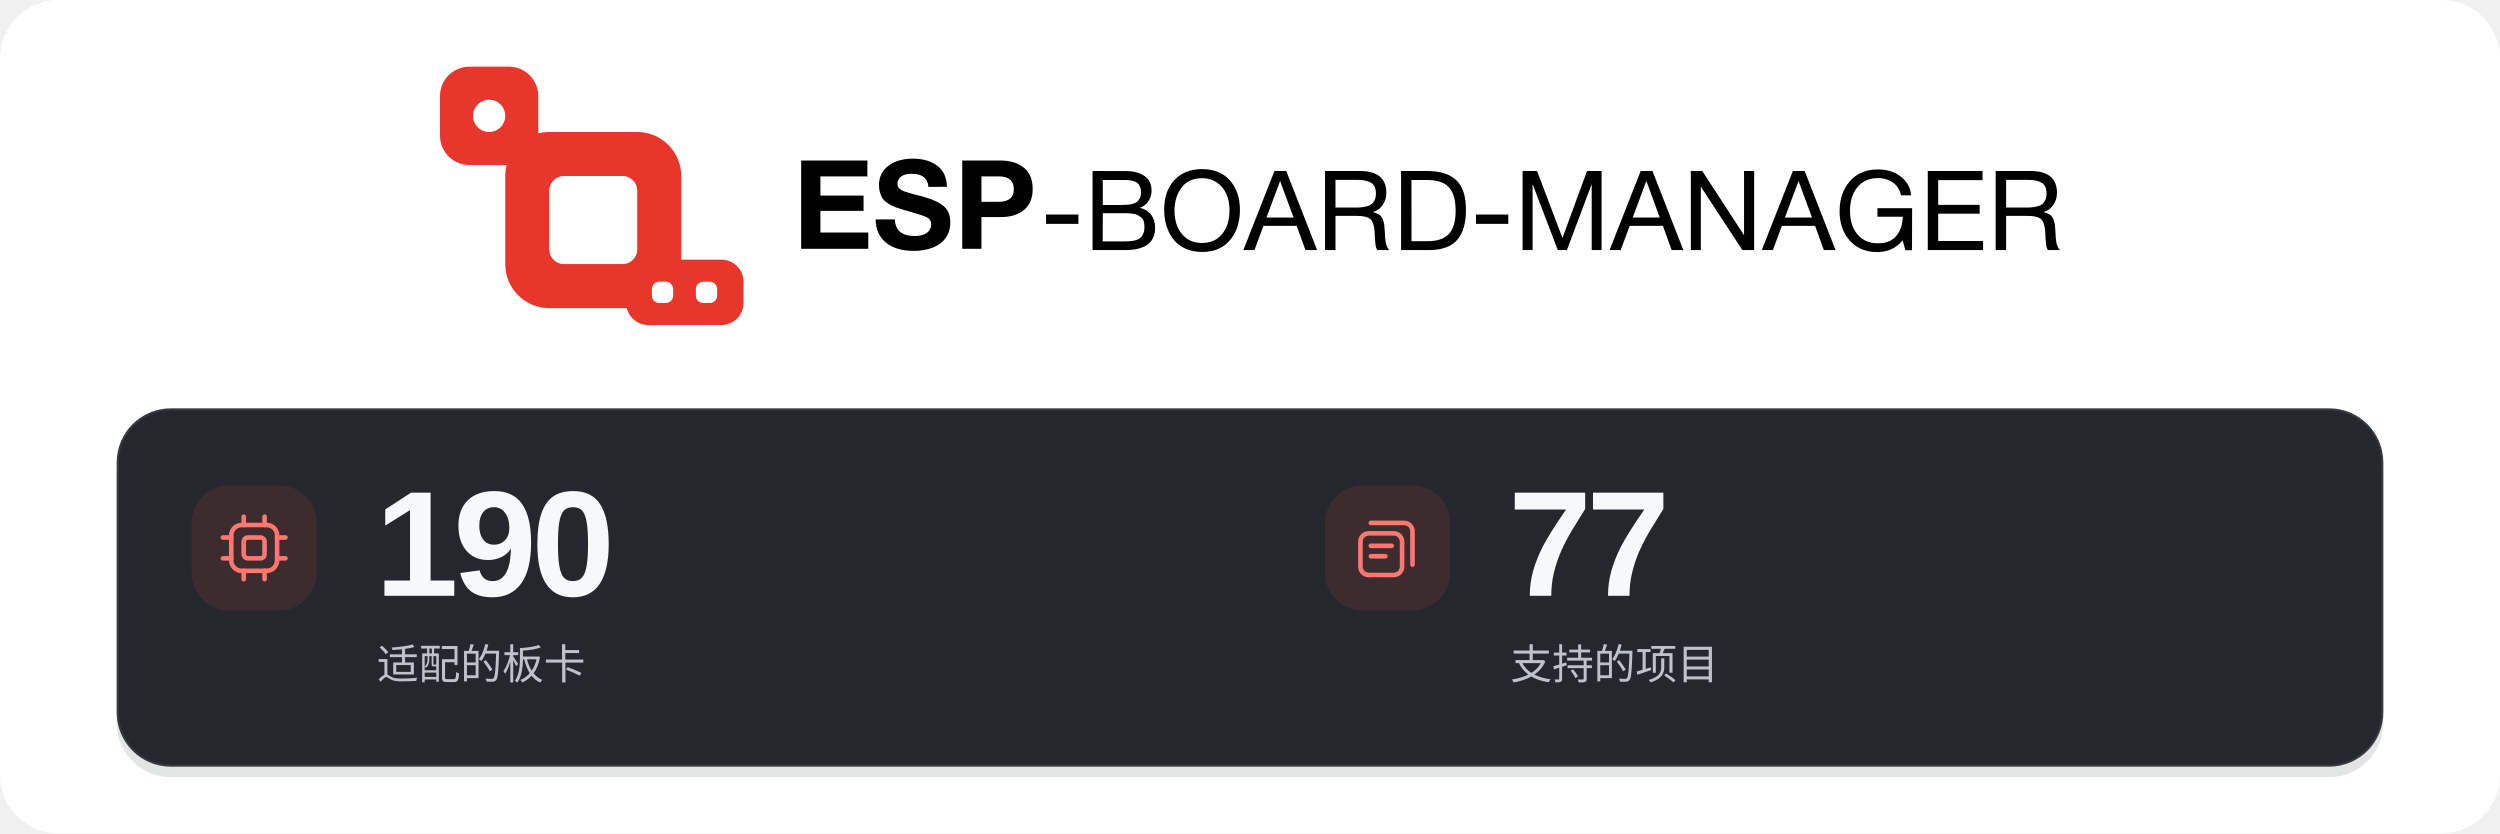
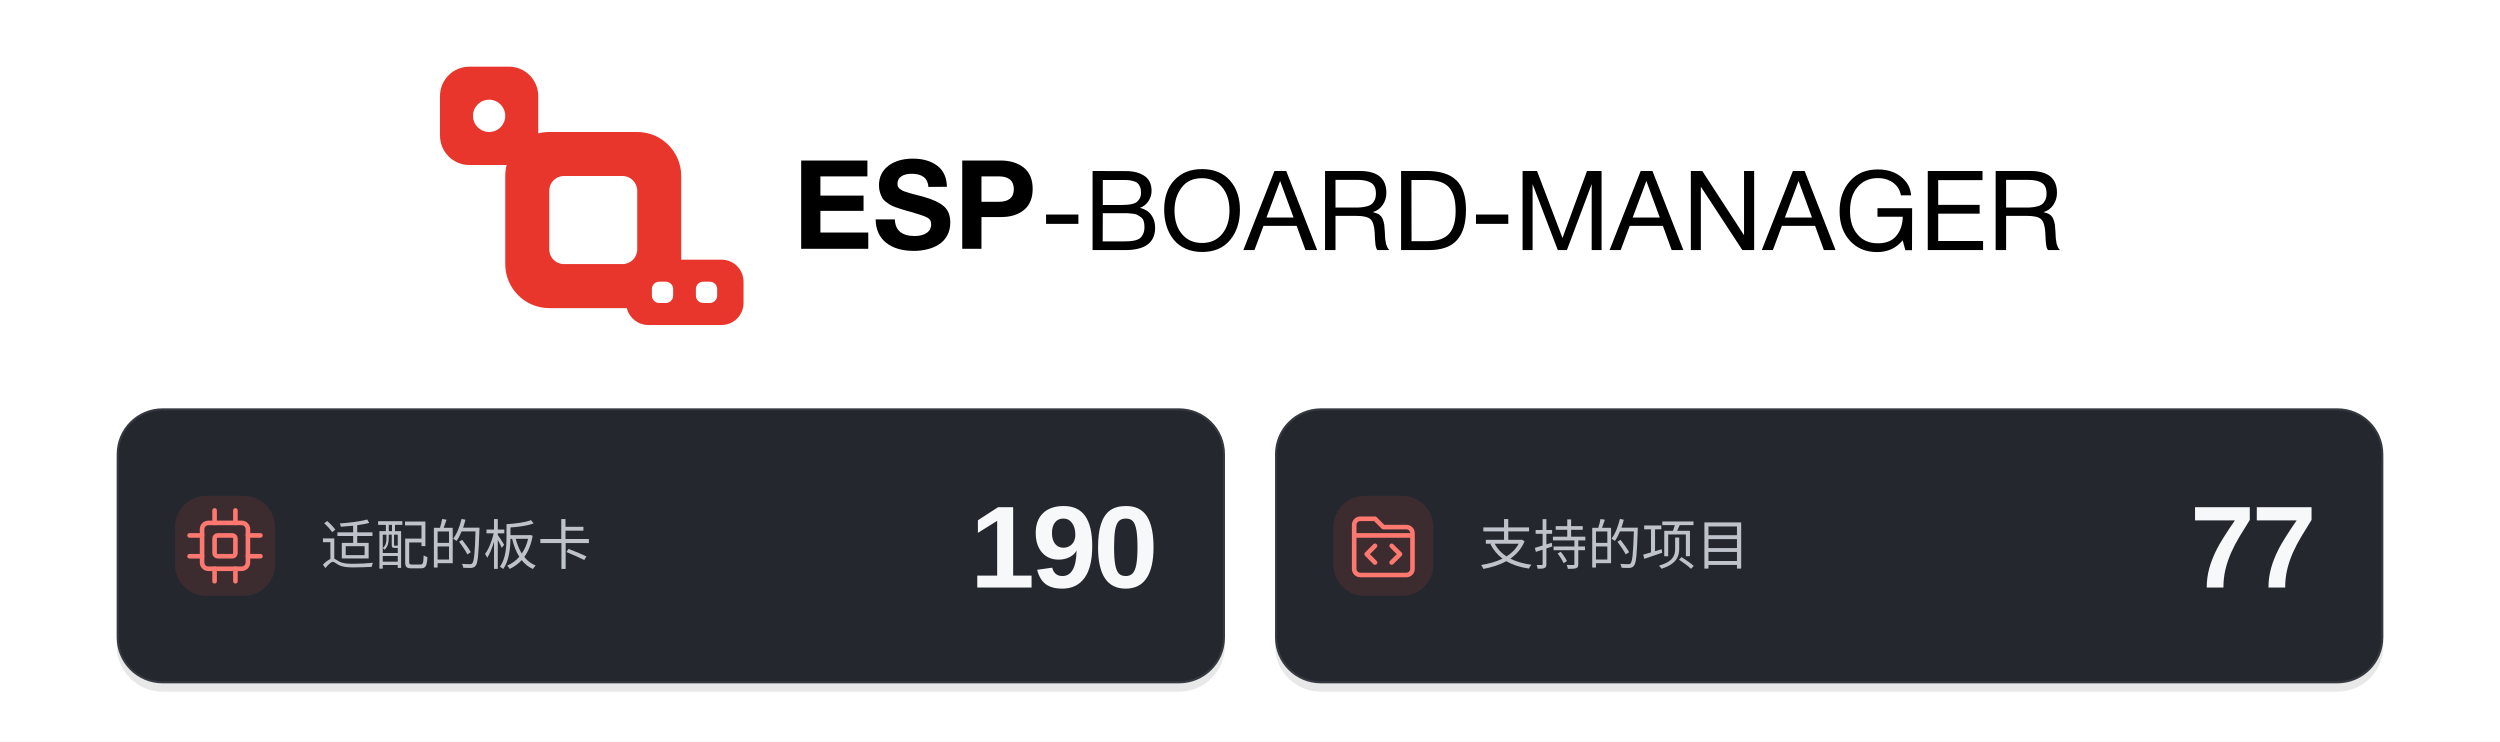
- <svg xmlns="http://www.w3.org/2000/svg" width="1200" height="400" viewBox="0 0 1200 400" fill="none" role="img" aria-labelledby="banner-title banner-description" xml:lang="zh-CN">
-   <rect width="1200" height="400" rx="28" fill="#FFFFFF" />
+ <svg xmlns="http://www.w3.org/2000/svg" width="1200" height="356" viewBox="0 0 1200 356" fill="none" role="img" aria-labelledby="banner-title banner-description" xml:lang="zh-CN">
+   <rect width="1200" height="356" fill="#FFFFFF" />
  <g id="brand-artwork" transform="translate(159.74 -4.58) scale(0.62)">
    <path d="M413.888 131.648V143.936H377.504V158.816H410.912V170.624H377.504V187.424H414.56V200H362.624V131.648H413.888ZM475.466 152L461.162 152.096C460.586 145.28 456.266 141.92 448.202 141.92C444.746 141.92 442.058 142.592 440.138 143.936C438.218 145.28 437.162 147.2 437.162 149.696C437.162 150.464 437.354 151.232 437.546 151.904C437.834 152.48 438.314 153.056 438.986 153.632C439.754 154.208 440.426 154.592 441.098 154.976C441.866 155.36 442.922 155.744 444.266 156.128C445.61 156.512 446.858 156.896 448.01 157.28C449.162 157.568 450.698 157.952 452.714 158.528C454.826 159.008 456.554 159.488 458.09 159.968C464.81 161.888 469.898 164.288 473.162 167.168C476.426 170.048 478.058 174.176 478.058 179.552C478.058 183.392 477.29 186.848 475.658 189.728C474.122 192.608 471.914 194.912 469.226 196.64C466.538 198.368 463.562 199.616 460.298 200.384C457.034 201.152 453.578 201.632 449.93 201.632C440.714 201.632 433.418 199.424 428.234 195.2C423.05 190.976 420.362 184.928 420.266 177.248H435.146C435.434 185.792 440.618 190.112 450.602 190.112C454.538 190.112 457.61 189.248 459.914 187.616C462.218 185.984 463.274 183.776 463.274 180.992C463.274 178.592 462.314 176.864 460.202 175.808C458.09 174.656 453.77 173.216 447.05 171.296C446.666 171.2 446.378 171.104 446.186 171.104C445.994 171.008 445.802 170.912 445.418 170.816C445.13 170.72 444.842 170.624 444.554 170.624C442.25 169.952 440.714 169.472 439.754 169.184C438.89 168.896 437.45 168.416 435.53 167.744C433.61 166.976 432.17 166.4 431.306 165.824C430.346 165.248 429.29 164.384 427.946 163.424C426.602 162.368 425.738 161.312 425.162 160.16C424.586 159.008 424.01 157.664 423.53 156.032C423.05 154.4 422.858 152.672 422.858 150.752C422.858 144.512 425.258 139.52 430.058 135.776C434.858 132.128 441.194 130.208 449.162 130.208C456.842 130.208 463.082 132.032 467.978 135.68C472.778 139.328 475.274 144.704 475.466 152ZM487.314 131.648H516.786C524.466 131.648 530.514 133.568 535.026 137.216C539.538 140.864 541.842 146.336 541.842 153.632C541.842 160.832 539.538 166.304 535.122 169.952C530.61 173.6 524.754 175.424 517.554 175.424H502.194V200H487.314V131.648ZM502.194 143.936V163.616H515.538C523.314 163.616 527.25 160.352 527.25 153.824C527.25 147.296 523.314 143.936 515.634 143.936H502.194Z" fill="black" />
    <path d="M577.24 173.48V180.704H552.214V173.48H577.24ZM588.22 139.768L614.364 139.854C619.954 139.854 624.598 141.058 628.296 143.552C631.994 145.96 633.886 149.83 633.886 155.162C633.886 158.172 633.026 160.838 631.392 163.246C629.758 165.654 627.608 167.288 624.856 168.32C628.64 169.18 631.478 170.9 633.542 173.652C635.606 176.318 636.638 179.672 636.638 183.714C636.638 195.238 628.898 201 613.418 201H588.22V139.768ZM596.132 146.734V166.084H610.666C612.3 166.084 613.676 165.998 614.88 165.912C616.084 165.826 617.374 165.654 618.922 165.31C620.384 164.966 621.588 164.45 622.448 163.762C623.308 163.074 624.082 162.128 624.77 160.924C625.458 159.634 625.716 158.086 625.716 156.366C625.716 154.56 625.458 153.012 624.856 151.808C624.34 150.604 623.652 149.658 622.792 148.97C622.018 148.282 620.9 147.852 619.524 147.508C618.148 147.164 616.858 146.906 615.74 146.82C614.622 146.734 613.16 146.734 611.44 146.734H596.132ZM596.132 172.448L596.046 194.292H612.214C614.278 194.292 615.912 194.206 617.116 194.12C618.406 194.034 619.868 193.776 621.416 193.432C622.964 193.002 624.254 192.4 625.114 191.626C626.06 190.852 626.834 189.734 627.436 188.272C628.124 186.81 628.382 185.09 628.382 183.026C628.382 181.306 628.21 179.758 627.78 178.554C627.35 177.264 626.662 176.232 625.63 175.544C624.598 174.77 623.652 174.168 622.792 173.738C621.932 173.222 620.642 172.964 619.008 172.792C617.288 172.62 615.998 172.448 615.138 172.448C614.192 172.448 612.816 172.448 610.924 172.448H596.132ZM672.893 138.306C682.181 138.306 689.405 141.23 694.565 147.078C699.725 152.926 702.305 160.494 702.305 169.868C702.305 179.328 699.725 187.154 694.651 193.26C689.491 199.452 682.267 202.462 672.979 202.462C668.163 202.462 663.949 201.602 660.165 199.882C656.381 198.162 653.285 195.84 650.877 192.744C648.469 189.734 646.663 186.294 645.459 182.338C644.255 178.468 643.653 174.254 643.653 169.696C643.653 160.15 646.233 152.496 651.565 146.82C656.897 141.144 663.949 138.306 672.893 138.306ZM672.893 145.358C666.013 145.358 660.767 147.766 657.155 152.582C653.543 157.398 651.651 163.246 651.651 170.298C651.651 178.038 653.629 184.144 657.499 188.702C661.369 193.26 666.529 195.496 672.979 195.496C679.429 195.496 684.589 193.26 688.459 188.616C692.243 184.058 694.221 177.952 694.221 170.298C694.221 162.73 692.243 156.71 688.373 152.152C684.503 147.68 679.343 145.358 672.893 145.358ZM738.147 139.768L762.055 201H753.025L746.231 182.252H720.517L713.551 201H704.951L729.031 139.768H738.147ZM743.823 175.802L733.417 147.508L722.839 175.802H743.823ZM768.198 139.768H795.116C808.79 139.768 815.67 145.444 815.67 156.71C815.67 160.322 814.638 163.418 812.746 166.17C810.854 168.922 808.274 170.728 805.178 171.588C807.242 172.104 808.876 172.706 810.166 173.566C811.37 174.426 812.316 175.63 812.918 177.178C813.434 178.726 813.864 180.102 814.036 181.306C814.208 182.51 814.294 184.316 814.466 186.638C814.466 186.896 814.466 187.498 814.552 188.358C814.552 189.218 814.638 189.82 814.638 190.164C814.638 190.508 814.638 191.024 814.724 191.798C814.81 192.658 814.896 193.26 814.982 193.604C814.982 194.034 815.068 194.55 815.24 195.238C815.326 195.926 815.498 196.528 815.67 196.958C815.842 197.388 816.014 197.904 816.272 198.42C816.444 198.936 816.702 199.452 817.046 199.882C817.304 200.312 817.648 200.656 817.992 201H808.704C808.274 200.484 807.93 199.71 807.672 198.85C807.414 197.99 807.242 197.044 807.156 195.84C806.984 194.636 806.898 193.69 806.898 193.002C806.812 192.314 806.726 191.196 806.726 189.82C806.64 188.444 806.64 187.67 806.64 187.498C806.296 182.338 805.264 178.812 803.372 177.092C801.48 175.372 797.868 174.512 792.364 174.512H776.282V201H768.198V139.768ZM776.282 146.648V168.062H791.504C793.396 168.062 794.944 168.062 796.234 167.89C797.524 167.804 798.986 167.546 800.534 167.116C802.082 166.772 803.286 166.17 804.232 165.396C805.178 164.708 805.952 163.59 806.64 162.214C807.242 160.838 807.586 159.204 807.586 157.226C807.586 153.098 806.296 150.346 803.802 148.884C801.308 147.422 797.954 146.648 793.654 146.648H776.282ZM827.071 139.768H846.937C857.343 139.768 864.997 142.176 869.899 146.992C874.887 151.808 877.295 159.462 877.295 169.868C877.295 180.188 875.059 187.928 870.415 193.174C865.857 198.42 858.547 201 848.485 201H827.071V139.768ZM835.069 146.734L835.155 194.12H847.453C855.107 194.12 860.697 192.228 864.137 188.444C867.577 184.66 869.297 178.812 869.297 170.814C869.297 162.472 867.663 156.366 864.223 152.496C860.869 148.712 855.107 146.734 847.023 146.734H835.069ZM910.07 173.48V180.704H885.044V173.48H910.07ZM921.136 139.768H932.316L952.01 191.626L971.016 139.768H982.282V201H974.628V149.916L955.45 201H948.398L928.876 149.916V201H921.136V139.768ZM1021.68 139.768L1045.59 201H1036.56L1029.76 182.252H1004.05L997.082 201H988.482L1012.56 139.768H1021.68ZM1027.35 175.802L1016.95 147.508L1006.37 175.802H1027.35ZM1051.39 139.768H1060.24L1092.58 189.476V139.768H1100.41V201H1091.29L1059.13 151.894V201H1051.39V139.768ZM1139.51 139.768L1163.42 201H1154.39L1147.59 182.252H1121.88L1114.91 201H1106.31L1130.39 139.768H1139.51ZM1145.18 175.802L1134.78 147.508L1124.2 175.802H1145.18ZM1222.71 168.578L1222.62 201.086H1217.46L1215.4 193.432C1210.5 199.452 1203.87 202.548 1195.62 202.548C1186.93 202.548 1179.88 199.624 1174.55 193.776C1169.22 187.928 1166.55 180.36 1166.55 170.986C1166.55 161.612 1169.13 153.872 1174.46 147.766C1179.79 141.574 1187.02 138.564 1196.31 138.564C1200.52 138.564 1204.48 139.252 1208.17 140.714C1211.79 142.176 1214.97 144.498 1217.55 147.594C1220.13 150.69 1221.59 154.388 1221.93 158.602H1214.02C1213.33 154.646 1211.44 151.378 1208.17 148.97C1204.91 146.562 1200.95 145.272 1196.22 145.272C1189.6 145.272 1184.35 147.594 1180.48 152.152C1176.53 156.71 1174.63 162.902 1174.63 170.642C1174.63 178.382 1176.53 184.488 1180.48 188.96C1184.35 193.518 1189.6 195.754 1196.22 195.754C1202.41 195.754 1207.06 193.948 1210.32 190.164C1213.59 186.38 1215.31 181.392 1215.48 175.2H1195.88V168.578H1222.71ZM1277.21 139.768V146.82H1242.9V165.998H1274.98V172.792H1242.9V193.948H1277.64V201H1234.82V139.768H1277.21ZM1287.39 139.768H1314.31C1327.98 139.768 1334.86 145.444 1334.86 156.71C1334.86 160.322 1333.83 163.418 1331.94 166.17C1330.05 168.922 1327.47 170.728 1324.37 171.588C1326.43 172.104 1328.07 172.706 1329.36 173.566C1330.56 174.426 1331.51 175.63 1332.11 177.178C1332.63 178.726 1333.06 180.102 1333.23 181.306C1333.4 182.51 1333.49 184.316 1333.66 186.638C1333.66 186.896 1333.66 187.498 1333.74 188.358C1333.74 189.218 1333.83 189.82 1333.83 190.164C1333.83 190.508 1333.83 191.024 1333.92 191.798C1334 192.658 1334.09 193.26 1334.17 193.604C1334.17 194.034 1334.26 194.55 1334.43 195.238C1334.52 195.926 1334.69 196.528 1334.86 196.958C1335.03 197.388 1335.21 197.904 1335.46 198.42C1335.64 198.936 1335.89 199.452 1336.24 199.882C1336.5 200.312 1336.84 200.656 1337.18 201H1327.9C1327.47 200.484 1327.12 199.71 1326.86 198.85C1326.61 197.99 1326.43 197.044 1326.35 195.84C1326.18 194.636 1326.09 193.69 1326.09 193.002C1326 192.314 1325.92 191.196 1325.92 189.82C1325.83 188.444 1325.83 187.67 1325.83 187.498C1325.49 182.338 1324.46 178.812 1322.56 177.092C1320.67 175.372 1317.06 174.512 1311.56 174.512H1295.47V201H1287.39V139.768ZM1295.47 146.648V168.062H1310.7C1312.59 168.062 1314.14 168.062 1315.43 167.89C1316.72 167.804 1318.18 167.546 1319.73 167.116C1321.27 166.772 1322.48 166.17 1323.42 165.396C1324.37 164.708 1325.14 163.59 1325.83 162.214C1326.43 160.838 1326.78 159.204 1326.78 157.226C1326.78 153.098 1325.49 150.346 1322.99 148.884C1320.5 147.422 1317.15 146.648 1312.85 146.648H1295.47Z" fill="black" />
    <path fill-rule="evenodd" clip-rule="evenodd" d="M136.357 59C148.897 59 159.063 69.175 159.063 81.727V110.642C161.784 109.941 164.637 109.568 167.577 109.568H235.693C254.503 109.568 269.751 124.831 269.751 143.659V208.432H300.971C310.376 208.432 318 216.063 318 225.477V241.955C318 251.368 310.376 259 300.971 259H244.208C236.171 259 229.436 253.427 227.646 245.932H167.577C148.768 245.932 133.519 230.669 133.519 211.841V143.659C133.519 140.716 133.892 137.86 134.592 135.136H105.705C93.165 135.136 83 124.961 83 112.409V81.727C83 69.175 93.165 59 105.705 59H136.357ZM252.722 225.477C249.587 225.477 247.046 228.021 247.046 231.159V236.273C247.046 239.411 249.587 241.955 252.722 241.955H257.831C260.966 241.955 263.507 239.411 263.507 236.273V231.159C263.507 228.021 260.966 225.477 257.831 225.477H252.722ZM286.78 225.477C283.645 225.477 281.104 228.021 281.104 231.159V236.273C281.104 239.411 283.645 241.955 286.78 241.955H291.889C295.024 241.955 297.565 239.411 297.565 236.273V231.159C297.565 228.021 295.024 225.477 291.889 225.477H286.78ZM178.93 143.659C172.66 143.659 167.577 148.747 167.577 155.023V200.477C167.577 206.753 172.66 211.841 178.93 211.841H224.341C230.61 211.841 235.693 206.753 235.693 200.477V155.023C235.693 148.747 230.61 143.659 224.341 143.659H178.93ZM121.031 84.568C114.135 84.568 108.543 90.165 108.543 97.068C108.543 103.972 114.135 109.568 121.031 109.568C127.928 109.568 133.519 103.972 133.519 97.068C133.519 90.165 127.928 84.568 121.031 84.568Z" fill="#E8362D" />
  </g>
-   <rect x="56" y="201" width="1088" height="172" rx="26" fill="#17191E" fill-opacity="0.12" id="statistics-shadow" />
-   <rect x="56.5" y="196.5" width="1087" height="171" rx="25.5" fill="#24272D" stroke="#353940" id="statistics-panel" />
+   <rect x="56" y="200" width="532" height="132" rx="22" fill="#17191E" fill-opacity="0.10" id="statistics-shadow" />
+   <rect x="56.5" y="196.5" width="531" height="131" rx="21.5" fill="#24272D" stroke="#353940" id="statistics-panel" />
+   <rect x="612" y="200" width="532" height="132" rx="22" fill="#17191E" fill-opacity="0.10" id="projects-shadow" />
+   <rect x="612.5" y="196.5" width="531" height="131" rx="21.5" fill="#24272D" stroke="#353940" id="projects-panel" />
  <g id="supported-boards-metric">
-     <rect x="92" y="233" width="60" height="60" rx="18" fill="#3C2C30" id="supported-boards-icon-background" />
-     <g transform="translate(105 246)" stroke="#FF7870" stroke-width="2.2" stroke-linecap="round" stroke-linejoin="round" id="supported-boards-icon">
-       <rect x="6" y="6" width="22" height="22" rx="5" />
-       <rect x="12" y="12" width="10" height="10" rx="2" />
-       <path d="M12 2V6M22 2V6M12 28V32M22 28V32M2 12H6M2 22H6M28 12H32M28 22H32" />
+     <rect x="84" y="238" width="48" height="48" rx="15" fill="#3C2C30" id="supported-boards-icon-background" />
+     <g transform="translate(91 245)" stroke="#FF7870" stroke-width="2.2" stroke-linecap="round" stroke-linejoin="round" id="supported-boards-icon">
+       <rect x="6" y="6" width="22" height="22" rx="3" />
+       <rect x="12" y="12" width="10" height="10" rx="1.5" />
+       <path d="M12 0V6M22 0V6M12 28V34M22 28V34M0 12H6M0 22H6M28 12H34M28 22H34" />
    </g>
-     <text id="supported-boards-count" x="180" y="286" fill="#F7F8FA" font-family="Arial, Helvetica, sans-serif" font-size="72" font-weight="700" letter-spacing="-2.5">190</text>
-     <text id="supported-boards-label" x="181" y="326" fill="#BEC2CA" font-family="Noto Sans CJK SC, Microsoft YaHei, PingFang SC, Arial, sans-serif" font-size="20">适配的板卡</text>
+     <text id="supported-boards-count" x="556" y="282" fill="#F7F8FA" font-family="Arial, Helvetica, sans-serif" font-size="56" font-weight="700" letter-spacing="-1.5" text-anchor="end">190</text>
+     <text id="supported-boards-label" x="154" y="271" fill="#BEC2CA" font-family="Noto Sans CJK SC, Microsoft YaHei, PingFang SC, Arial, sans-serif" font-size="26" font-weight="400">适配的板卡</text>
  </g>
  <g id="projects-metric">
-     <rect x="636" y="233" width="60" height="60" rx="18" fill="#3C2C30" id="projects-icon-background" />
-     <g transform="translate(649 246)" stroke="#FF7870" stroke-width="2.2" stroke-linecap="round" stroke-linejoin="round" id="projects-icon">
-       <path d="M9 5H25C27.2 5 29 6.8 29 9V25" />
-       <rect x="4" y="10" width="20" height="20" rx="4" />
-       <path d="M9 16H19M9 21H16" />
+     <rect x="640" y="238" width="48" height="48" rx="15" fill="#3C2C30" id="projects-icon-background" />
+     <g transform="translate(647 245)" stroke="#FF7870" stroke-width="2.2" stroke-linecap="round" stroke-linejoin="round" id="projects-icon">
+       <path d="M3 12V7C3 5.3 4.3 4 6 4H13L17 8H28C29.7 8 31 9.3 31 11V28C31 29.7 29.7 31 28 31H6C4.3 31 3 29.7 3 28V12ZM3 12H31" />
+       <path d="M13 17L9 21L13 25M21 17L25 21L21 25" />
    </g>
-     <text id="projects-count" x="724" y="286" fill="#F7F8FA" font-family="Arial, Helvetica, sans-serif" font-size="72" font-weight="700" letter-spacing="-2.5">77</text>
-     <text id="projects-label" x="725" y="326" fill="#BEC2CA" font-family="Noto Sans CJK SC, Microsoft YaHei, PingFang SC, Arial, sans-serif" font-size="20">支持的项目</text>
+     <text id="projects-count" x="1112" y="282" fill="#F7F8FA" font-family="Arial, Helvetica, sans-serif" font-size="56" font-weight="700" letter-spacing="-1.5" text-anchor="end">77</text>
+     <text id="projects-label" x="710" y="271" fill="#BEC2CA" font-family="Noto Sans CJK SC, Microsoft YaHei, PingFang SC, Arial, sans-serif" font-size="26" font-weight="400">支持的项目</text>
  </g>
</svg>
